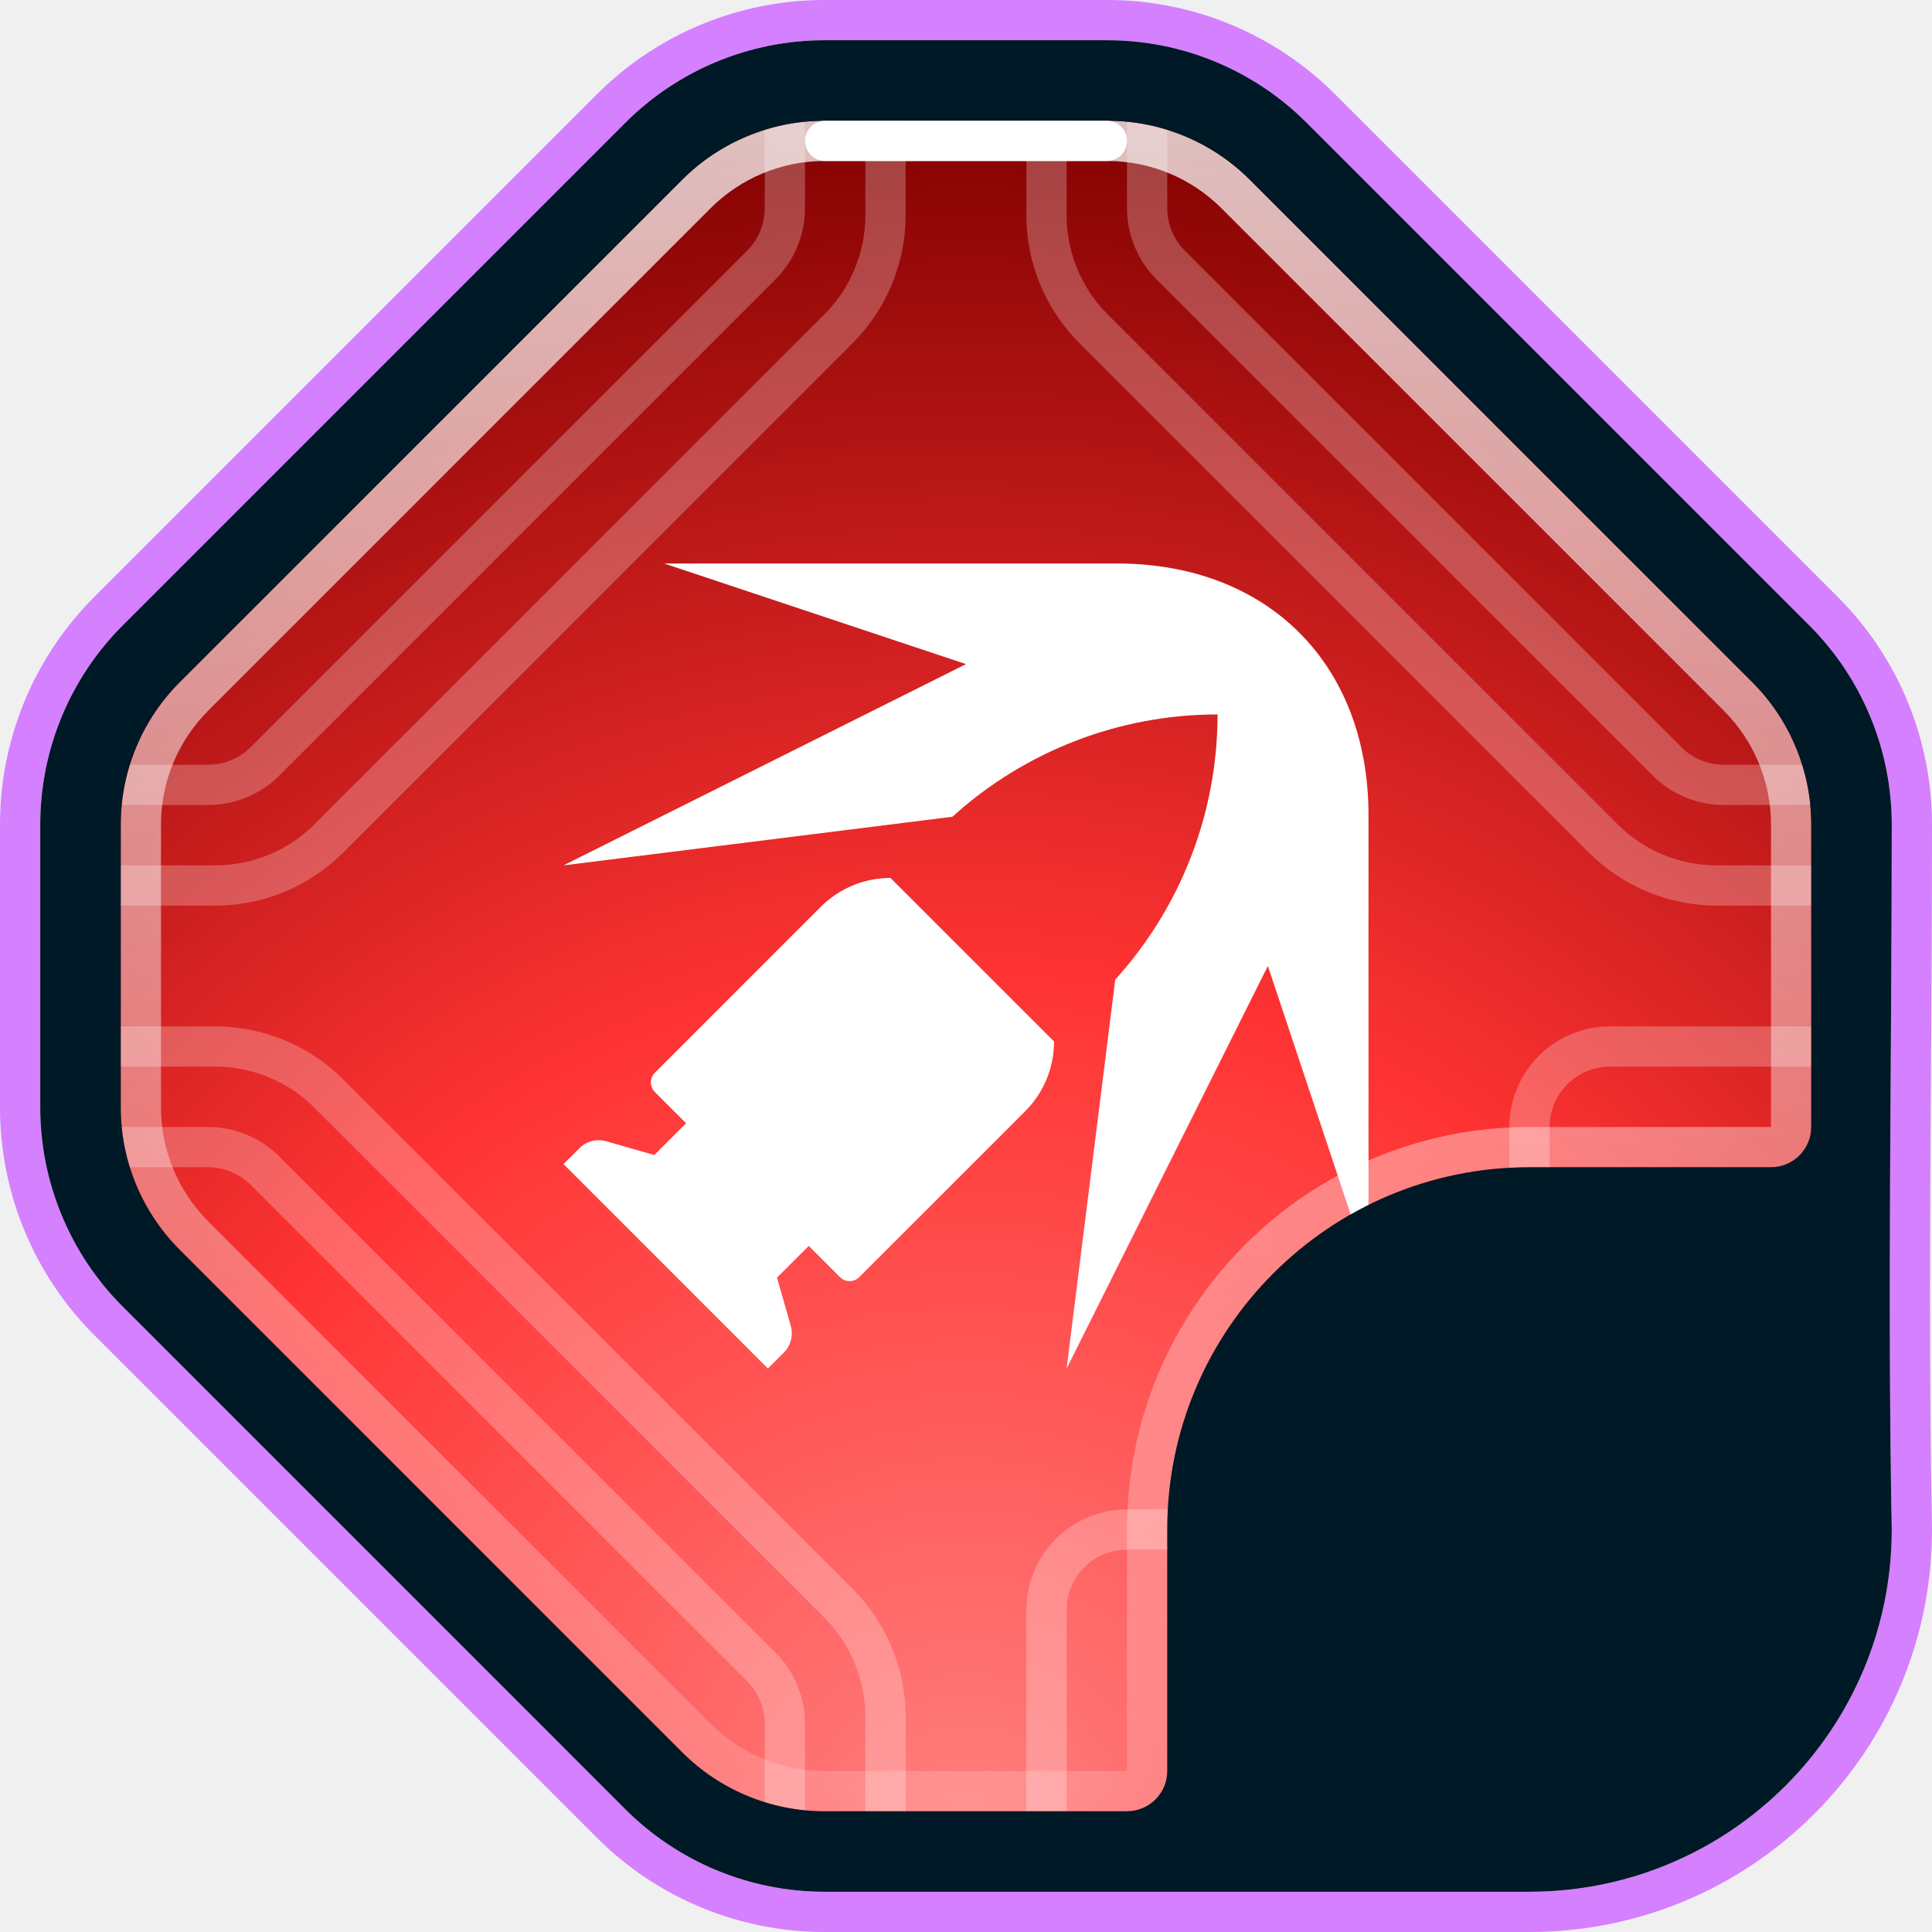
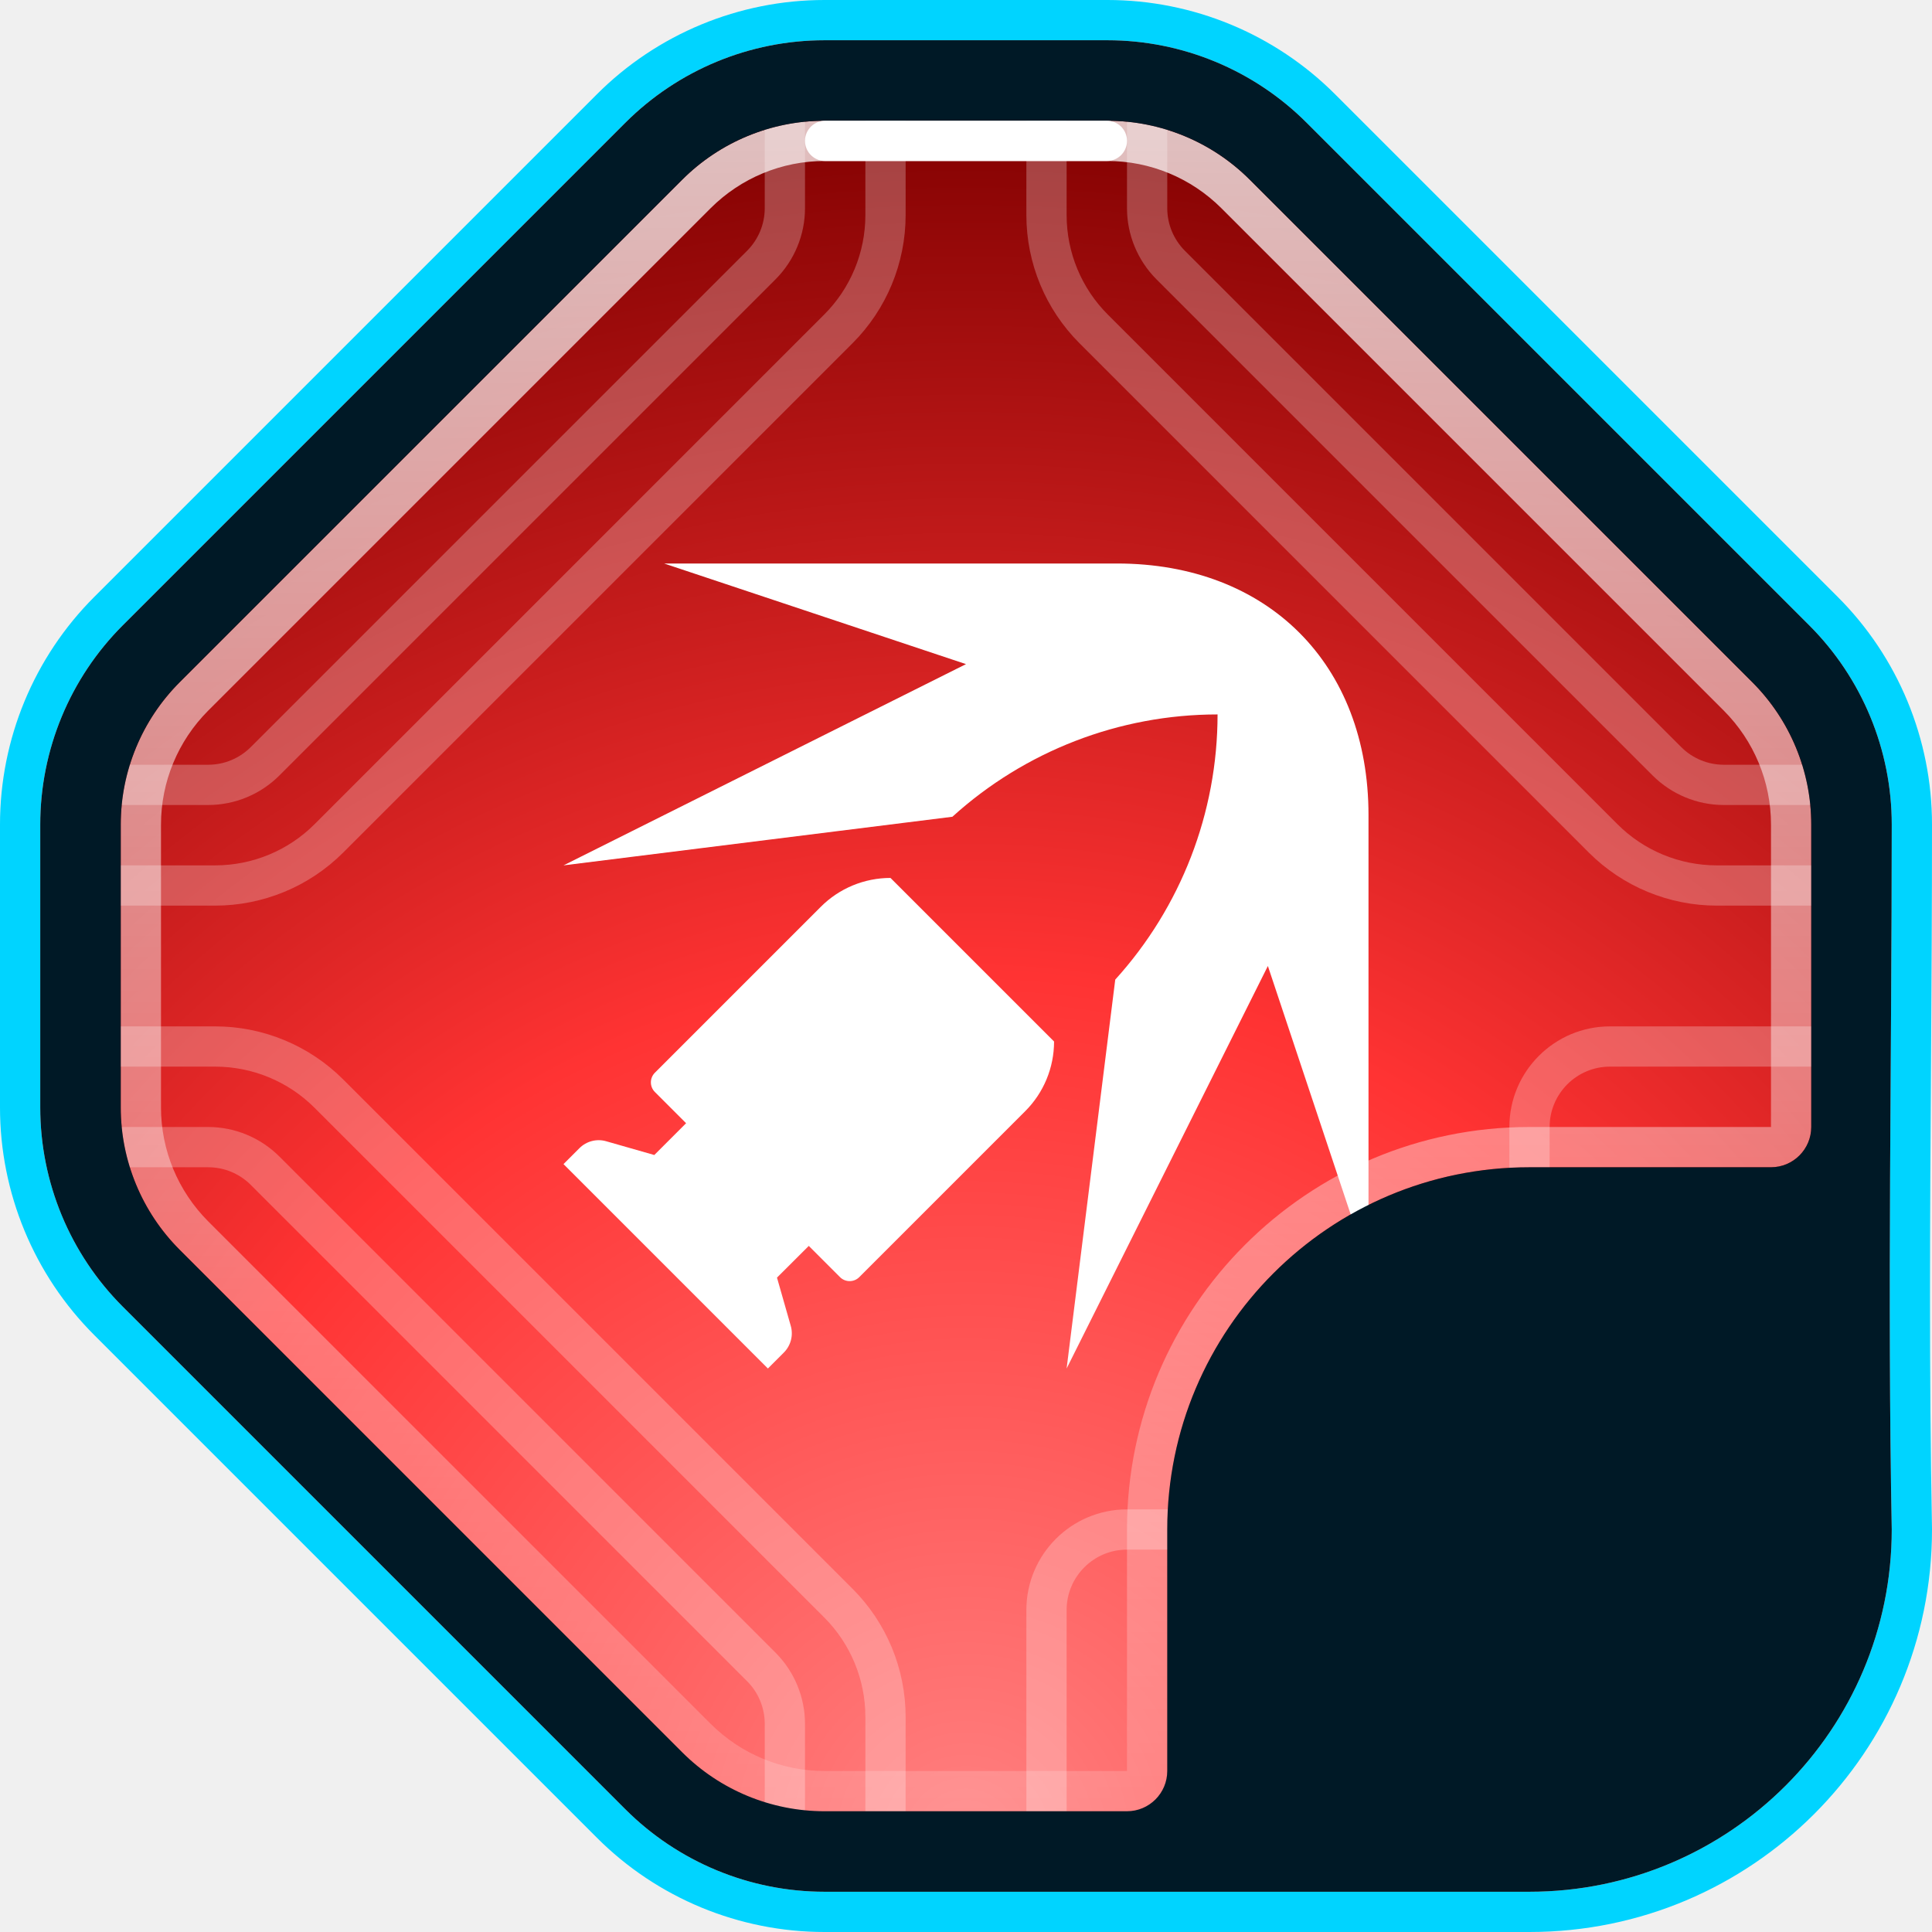
<svg xmlns="http://www.w3.org/2000/svg" width="24" height="24" viewBox="0 0 24 24" fill="none">
-   <path fill-rule="evenodd" clip-rule="evenodd" d="M24 19C24 21.761 21.761 24 19 24H10.243C9.182 24 8.164 23.579 7.414 22.828L1.172 16.586C0.421 15.836 0 14.818 0 13.757V10.243C0 9.182 0.421 8.164 1.172 7.414L7.414 1.172C8.164 0.421 9.182 0 10.243 0H13.757C14.818 0 15.836 0.421 16.586 1.172L22.828 7.414C23.579 8.164 24 9.182 24 10.243C24 11.222 23.994 12.198 23.988 13.173C23.975 15.116 23.963 17.052 24 18.991L24 19ZM23.5 19C23.463 17.055 23.475 15.108 23.488 13.161C23.494 12.188 23.5 11.215 23.5 10.243C23.5 9.314 23.131 8.424 22.475 7.768L16.232 1.525C15.576 0.869 14.686 0.5 13.757 0.5H10.243C9.314 0.5 8.424 0.869 7.768 1.525L1.525 7.768C0.869 8.424 0.5 9.314 0.5 10.243V13.757C0.5 14.686 0.869 15.576 1.525 16.232L7.768 22.475C8.424 23.131 9.314 23.5 10.243 23.5H19C21.485 23.5 23.5 21.485 23.5 19Z" fill="#D580FF" />
+   <path fill-rule="evenodd" clip-rule="evenodd" d="M24 19C24 21.761 21.761 24 19 24H10.243C9.182 24 8.164 23.579 7.414 22.828L1.172 16.586C0.421 15.836 0 14.818 0 13.757V10.243C0 9.182 0.421 8.164 1.172 7.414L7.414 1.172C8.164 0.421 9.182 0 10.243 0H13.757C14.818 0 15.836 0.421 16.586 1.172L22.828 7.414C23.579 8.164 24 9.182 24 10.243C24 11.222 23.994 12.198 23.988 13.173C23.975 15.116 23.963 17.052 24 18.991L24 19ZM23.5 19C23.463 17.055 23.475 15.108 23.488 13.161C23.494 12.188 23.5 11.215 23.5 10.243C23.5 9.314 23.131 8.424 22.475 7.768L16.232 1.525C15.576 0.869 14.686 0.5 13.757 0.5H10.243C9.314 0.5 8.424 0.869 7.768 1.525L1.525 7.768C0.869 8.424 0.5 9.314 0.5 10.243V13.757C0.5 14.686 0.869 15.576 1.525 16.232L7.768 22.475C8.424 23.131 9.314 23.5 10.243 23.5H19C21.485 23.5 23.5 21.485 23.5 19Z" fill="#00D4FF" />
  <path d="M8.121 1.879L1.879 8.121C1.316 8.684 1 9.447 1 10.243V13.757C1 14.553 1.316 15.316 1.879 15.879L8.121 22.121C8.684 22.684 9.447 23 10.243 23H13.757C14.553 23 15.316 22.684 15.879 22.121L22.121 15.879C22.684 15.316 23 14.553 23 13.757V10.243C23 9.447 22.684 8.684 22.121 8.121L15.879 1.879C15.316 1.316 14.553 1 13.757 1H10.243C9.447 1 8.684 1.316 8.121 1.879Z" fill="url(#paint0_radial_10758_45452)" />
  <path fill-rule="evenodd" clip-rule="evenodd" d="M10 1V2.586C10 2.917 9.868 3.235 9.634 3.47L3.47 9.634C3.235 9.868 2.917 10 2.586 10H1V9.5H2.586C2.785 9.5 2.975 9.421 3.116 9.28L9.28 3.116C9.421 2.975 9.5 2.785 9.5 2.586V1H10ZM14 1V2.586C14 2.917 14.132 3.235 14.366 3.47L20.53 9.634C20.765 9.868 21.083 10 21.414 10H23V9.5H21.414C21.215 9.5 21.024 9.421 20.884 9.28L14.72 3.116C14.579 2.975 14.5 2.785 14.5 2.586V1H14ZM10 21.414V23H9.5V21.414C9.5 21.215 9.421 21.024 9.28 20.884L3.116 14.72C2.975 14.579 2.785 14.5 2.586 14.5H1V14H2.586C2.917 14 3.235 14.132 3.47 14.366L9.634 20.53C9.868 20.765 10 21.083 10 21.414ZM11.25 1V2.672C11.25 3.268 11.013 3.841 10.591 4.263L4.263 10.591C3.841 11.013 3.268 11.25 2.672 11.25H1V10.75H2.672C3.136 10.75 3.581 10.566 3.909 10.237L10.237 3.909C10.566 3.581 10.75 3.136 10.75 2.672V1H11.25ZM12.75 2.672V1H13.25V2.672C13.25 3.136 13.434 3.581 13.763 3.909L20.091 10.237C20.419 10.566 20.864 10.75 21.328 10.75H23V11.25H21.328C20.732 11.25 20.159 11.013 19.737 10.591L13.409 4.263C12.987 3.841 12.75 3.268 12.75 2.672ZM11.25 23V21.328C11.25 20.732 11.013 20.159 10.591 19.737L4.263 13.409C3.841 12.987 3.268 12.75 2.672 12.75H1V13.25H2.672C3.136 13.25 3.581 13.434 3.909 13.763L10.237 20.091C10.566 20.419 10.75 20.864 10.75 21.328V23H11.25ZM12.75 20V23H13.25V20C13.25 19.586 13.586 19.25 14 19.25H15V18.75H14C13.31 18.75 12.75 19.31 12.75 20ZM20 12.75C19.31 12.75 18.75 13.31 18.75 14V15H19.25V14C19.25 13.586 19.586 13.25 20 13.25H23V12.75H20Z" fill="white" fill-opacity="0.25" />
  <path fill-rule="evenodd" clip-rule="evenodd" d="M10.243 2C9.712 2 9.204 2.211 8.828 2.586L2.586 8.828C2.211 9.204 2 9.712 2 10.243V13.757C2 14.288 2.211 14.796 2.586 15.172L8.828 21.414C9.204 21.789 9.712 22 10.243 22H14V19C14 16.239 16.239 14 19 14H22V10.243C22 9.712 21.789 9.204 21.414 8.828L15.172 2.586C14.796 2.211 14.288 2 13.757 2H10.243ZM10.243 1.5C9.58 1.5 8.944 1.763 8.475 2.232L2.232 8.475C1.763 8.944 1.5 9.58 1.5 10.243V13.757C1.5 14.42 1.763 15.056 2.232 15.525L8.475 21.768C8.944 22.237 9.58 22.5 10.243 22.5H14C14.276 22.5 14.5 22.276 14.5 22V19C14.5 16.515 16.515 14.5 19 14.5H22C22.276 14.5 22.5 14.276 22.5 14V10.243C22.5 9.58 22.237 8.944 21.768 8.475L15.525 2.232C15.056 1.763 14.42 1.5 13.757 1.5H10.243Z" fill="url(#paint1_linear_10758_45452)" />
  <path d="M15.125 8.875C15.125 10.096 14.67 11.269 13.854 12.169L13.25 17L15.75 12L17 15.75V10.125C17 8.25 15.75 7 13.875 7H8.25L12 8.25L7 10.75L11.831 10.146C12.731 9.33 13.904 8.875 15.125 8.875Z" fill="white" />
  <path d="M9.539 17L7 14.461L7.198 14.263C7.285 14.176 7.412 14.143 7.53 14.177L8.128 14.348L8.523 13.953L8.135 13.565C8.069 13.499 8.069 13.392 8.135 13.326L10.196 11.265C10.425 11.035 10.737 10.906 11.062 10.906L13.094 12.938C13.094 13.263 12.965 13.575 12.735 13.804L10.674 15.865C10.608 15.931 10.501 15.931 10.435 15.865L10.047 15.477L9.652 15.871L9.823 16.47C9.857 16.588 9.824 16.715 9.737 16.802L9.539 17Z" fill="white" />
  <path fill-rule="evenodd" clip-rule="evenodd" d="M10.243 23.5C9.314 23.5 8.424 23.131 7.768 22.475L1.525 16.232C0.869 15.576 0.5 14.686 0.5 13.757V10.243C0.5 9.314 0.869 8.424 1.525 7.768L7.768 1.525C8.424 0.869 9.314 0.5 10.243 0.5H13.757C14.686 0.5 15.576 0.869 16.232 1.525L22.475 7.768C23.131 8.424 23.5 9.314 23.5 10.243C23.5 13.161 23.445 16.083 23.5 19C23.5 21.485 21.485 23.5 19 23.5C15.979 23.5 13.28 23.5 10.243 23.5ZM8.475 2.232C8.944 1.763 9.58 1.5 10.243 1.5H13.757C14.42 1.5 15.056 1.763 15.525 2.232L21.768 8.475C22.237 8.944 22.5 9.58 22.5 10.243V14C22.5 14.276 22.276 14.5 22 14.5H19C16.515 14.5 14.5 16.515 14.5 19V22C14.5 22.276 14.276 22.5 14 22.5H10.243C9.58 22.5 8.944 22.237 8.475 21.768L2.232 15.525C1.763 15.056 1.5 14.42 1.5 13.757V10.243C1.5 9.58 1.763 8.944 2.232 8.475L8.475 2.232Z" fill="#001926" />
  <rect x="10" y="1.5" width="4" height="0.5" rx="0.25" fill="white" />
  <defs>
    <radialGradient id="paint0_radial_10758_45452" cx="0" cy="0" r="1" gradientUnits="userSpaceOnUse" gradientTransform="translate(12 23) rotate(-90) scale(22)">
      <stop stop-color="#FF8080" />
      <stop offset="0.496" stop-color="#FF3333" />
      <stop offset="1" stop-color="#800000" />
    </radialGradient>
    <linearGradient id="paint1_linear_10758_45452" x1="12" y1="1.5" x2="12" y2="22.5" gradientUnits="userSpaceOnUse">
      <stop stop-color="white" stop-opacity="0.75" />
      <stop offset="1" stop-color="white" stop-opacity="0.15" />
    </linearGradient>
  </defs>
</svg>
